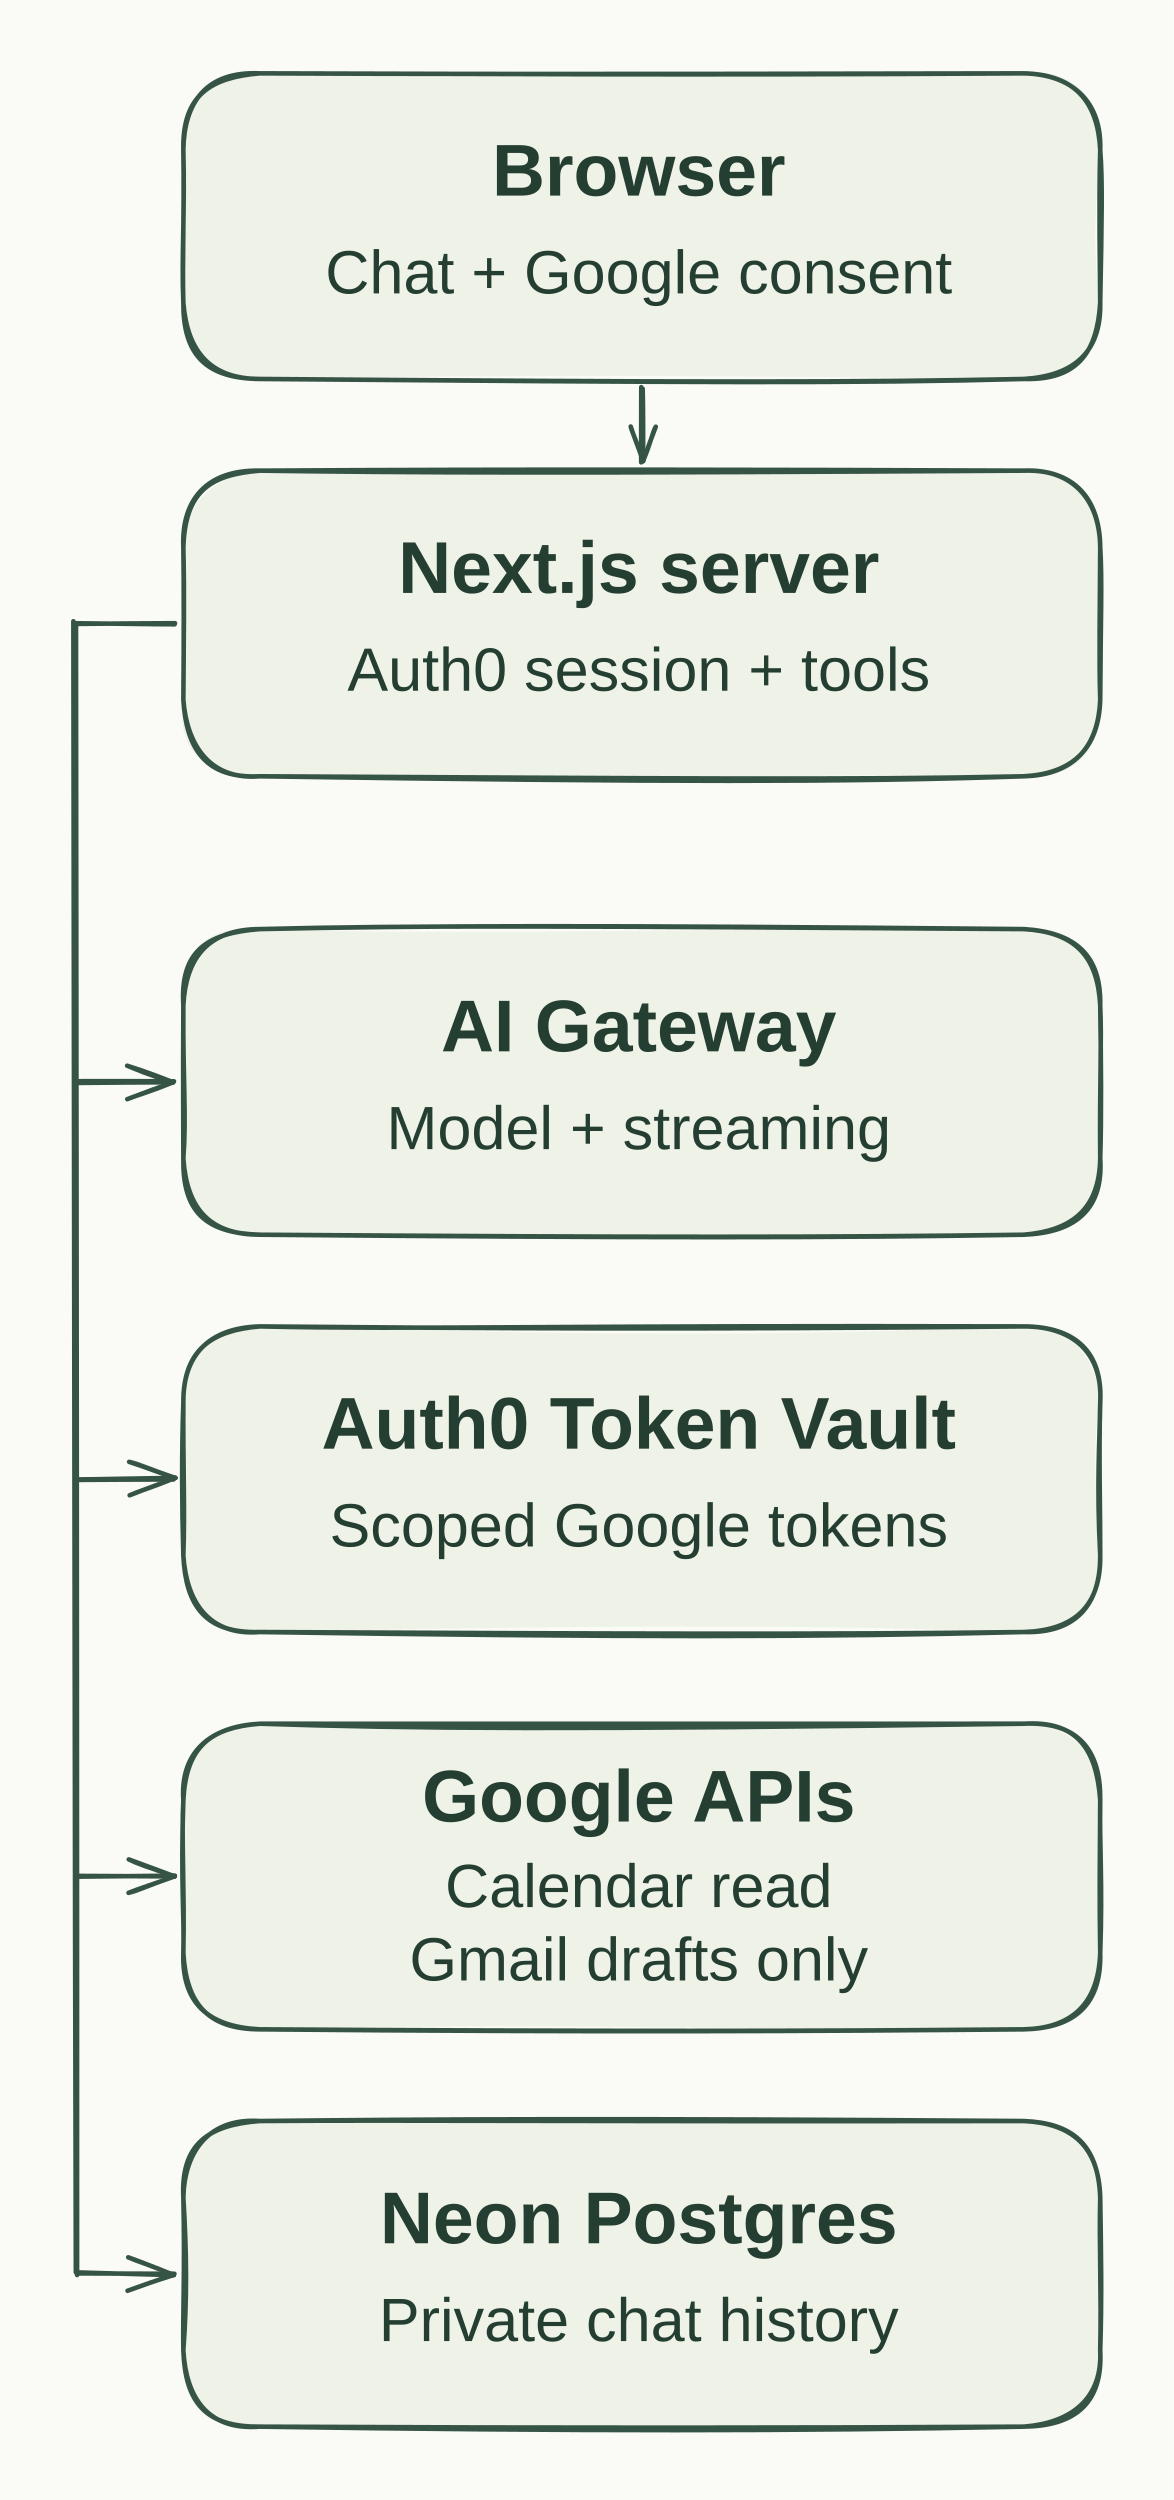
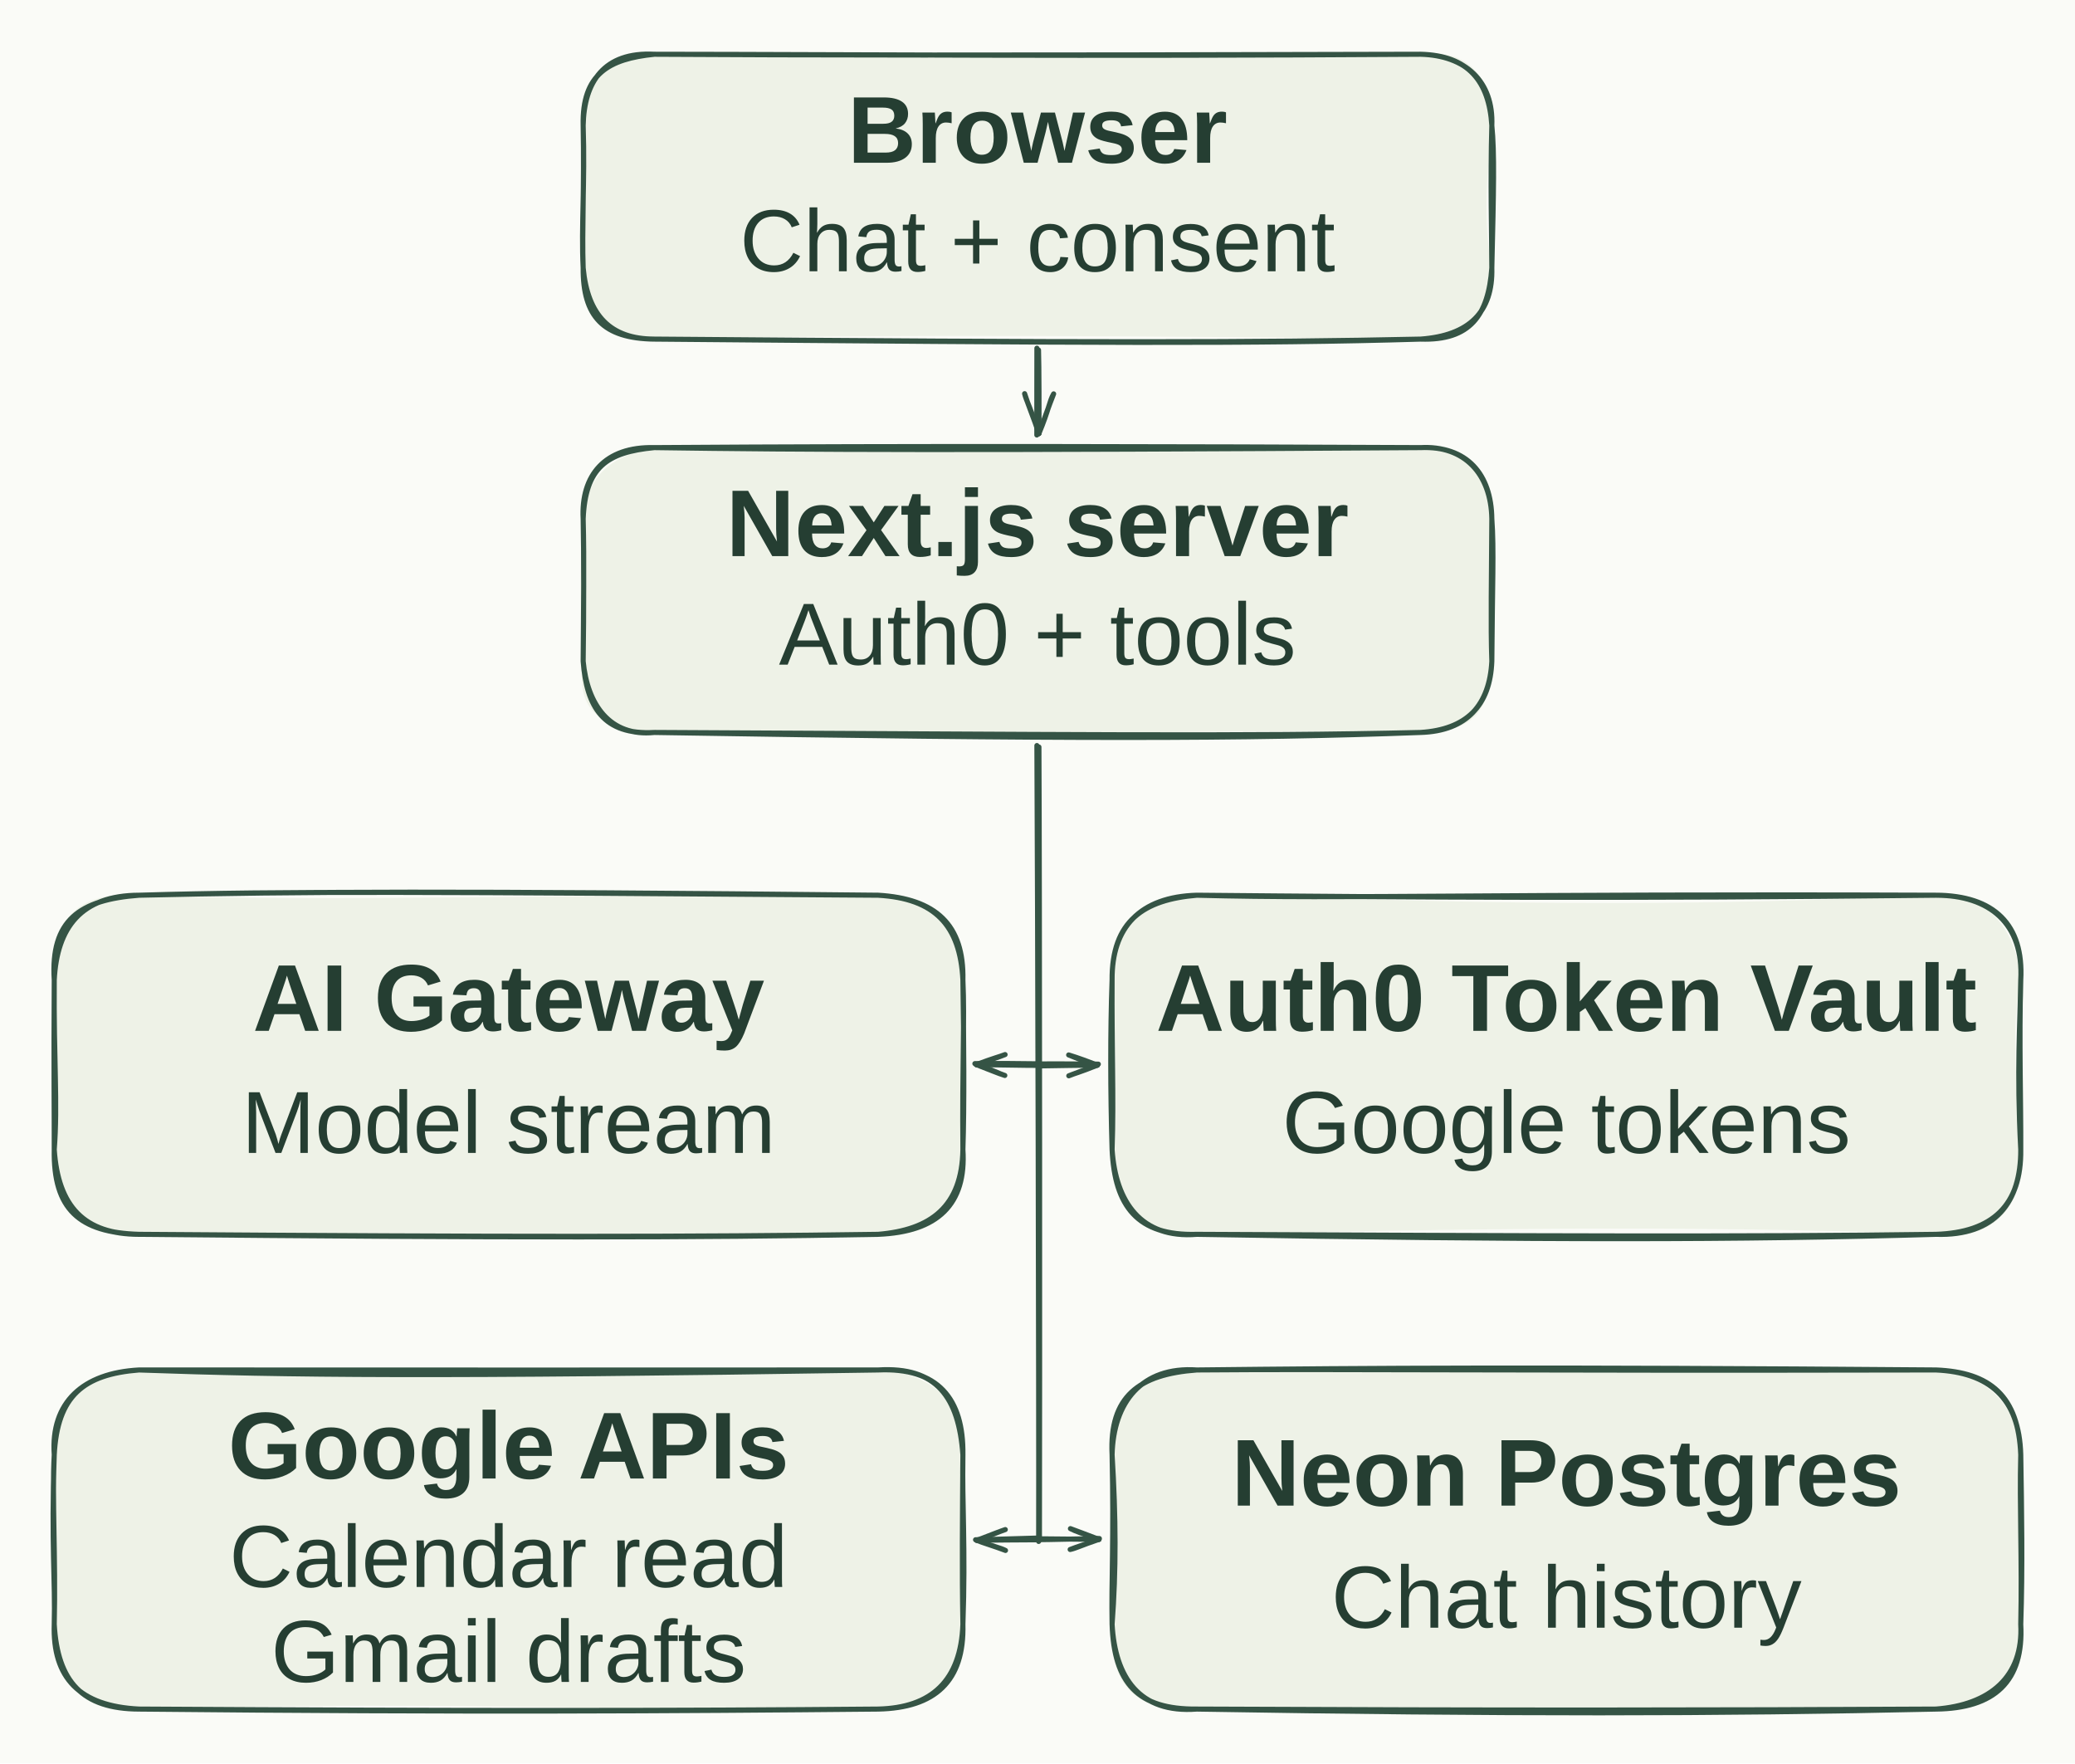
- <svg xmlns="http://www.w3.org/2000/svg" version="1.1" viewBox="0 0 383.992 818" width="383.992" height="818" role="img" aria-labelledby="architecture-title architecture-description">
+ <svg xmlns="http://www.w3.org/2000/svg" version="1.1" viewBox="0 0 612 520" width="612" height="520" role="img" aria-labelledby="architecture-title architecture-description">
  <defs>
    <style class="style-fonts">
      </style>
  </defs>
-   <rect x="0" y="0" width="383.992" height="818" fill="#fafbf7" />
-   <g stroke-linecap="round" transform="translate(59.99174 24) rotate(0 150 50)">
-     <path d="M25 0 C82.07 -1.2, 132.97 -0.44, 275 0 C293.81 -2.11, 300.33 11.1, 300 25 C298.43 41.45, 297.35 59.46, 300 75 C298.24 94.24, 293.4 98.42, 275 100 C191.46 99.08, 108.85 98.32, 25 100 C6.01 97.84, 0.28 93.53, 0 75 C-1.48 60.96, 1.1 53.17, 0 25 C1.71 7.74, 7.77 -0.37, 25 0" stroke="none" stroke-width="0" fill="#eef2e7" />
-     <path d="M25 0 C75.42 0.22, 124.85 0.32, 275 0 M25 0 C93.09 0.1, 160.89 0.7, 275 0 M275 0 C290.89 0.32, 300.53 9.31, 300 25 M275 0 C291.79 0.34, 299.2 9.37, 300 25 M300 25 C300.78 34.83, 300.52 47.49, 300 75 M300 25 C299.49 44.29, 299.94 63.6, 300 75 M300 75 C300.36 90.71, 291.96 98.97, 275 100 M300 75 C298.99 91.7, 292.23 100.49, 275 100 M275 100 C221.6 101.11, 167.67 101.12, 25 100 M275 100 C220.95 101.5, 166.97 101.18, 25 100 M25 100 C7.2 99.83, -0.11 91.98, 0 75 M25 100 C9.43 99.99, 1.3 91.72, 0 75 M0 75 C-0.65 60.49, 0.54 45.4, 0 25 M0 75 C-0.39 61.56, 0.34 46.95, 0 25 M0 25 C0.26 9.53, 7.4 -0.78, 25 0 M0 25 C-0.37 7.09, 8.94 1.36, 25 0" stroke="#355445" stroke-width="1.5" fill="none" />
+   <rect x="0" y="0" width="612" height="520" fill="#fafbf7" />
+   <g stroke-linecap="round" transform="translate(172 16) rotate(0 134 42)">
+     <path d="M21 0 C72.89 -1.11, 118.32 -0.31, 247 0 C263.15 -2.11, 268.33 9.77, 268 21 C266.48 34.85, 265.4 50.26, 268 63 C266.24 79.57, 262.73 82.42, 247 84 C171.52 83.17, 97.03 82.37, 21 84 C4.68 81.84, 0.28 78.86, 0 63 C-1.52 50.91, 1.06 45.07, 0 21 C1.71 6.41, 6.43 -0.37, 21 0" stroke="none" stroke-width="0" fill="#eef2e7" />
+     <path d="M21 0 C66.64 0.26, 111.24 0.36, 247 0 M21 0 C82.57 0.06, 143.82 0.68, 247 0 M247 0 C260.22 0.32, 268.53 7.98, 268 21 M247 0 C261.12 0.34, 267.2 8.04, 268 21 M268 21 C268.81 29.09, 268.54 40.01, 268 63 M268 21 C267.53 37.17, 267.98 53.37, 268 63 M268 63 C268.36 76.04, 261.29 82.97, 247 84 M268 63 C266.99 77.04, 261.56 84.49, 247 84 M247 84 C198.8 85.04, 150.05 85.05, 21 84 M247 84 C198.12 85.46, 149.33 85.13, 21 84 M21 84 C5.87 83.83, -0.11 77.32, 0 63 M21 84 C8.1 83.99, 1.3 77.06, 0 63 M0 63 C-0.62 50.79, 0.57 37.99, 0 21 M0 63 C-0.38 51.77, 0.35 39.38, 0 21 M0 21 C0.26 8.2, 6.07 -0.78, 21 0 M0 21 C-0.37 5.76, 7.61 1.36, 21 0" stroke="#355445" stroke-width="1.5" fill="none" />
  </g>
-   <g stroke-linecap="round" transform="translate(59.99174 154) rotate(0 150 50)">
-     <path d="M25 0 C86.85 -1.84, 143.23 -0.3, 275 0 C293.16 -1.42, 297.86 11.06, 300 25 C300.36 35.11, 298.19 51.13, 300 75 C299.27 94.02, 292.32 99.64, 275 100 C205.63 98.73, 140.41 101.78, 25 100 C6.49 98.47, -2.24 92.58, 0 75 C-0.86 59.72, -1.3 48.55, 0 25 C0.62 9.96, 10 2.06, 25 0" stroke="none" stroke-width="0" fill="#eef2e7" />
-     <path d="M25 0 C74.86 0.69, 125.67 0.89, 275 0 M25 0 C110.7 -0.53, 197.26 -0.32, 275 0 M275 0 C291.31 -0.56, 299.85 9.09, 300 25 M275 0 C290.53 -0.71, 299.78 9.03, 300 25 M300 25 C300.67 35.85, 300.14 48.78, 300 75 M300 25 C299.89 44.17, 299.59 62.8, 300 75 M300 75 C299.51 90.95, 291.05 99.14, 275 100 M300 75 C299.35 90.36, 291.41 99.59, 275 100 M275 100 C217.22 101.97, 159.36 101.99, 25 100 M275 100 C217.38 101.28, 159.44 100.65, 25 100 M25 100 C7.27 100.86, 0.99 91.1, 0 75 M25 100 C9.15 101.36, 1.21 90.4, 0 75 M0 75 C0.2 57.18, 0.18 37, 0 25 M0 75 C0.12 57.52, 0.38 39.51, 0 25 M0 25 C-0.68 9.53, 7.67 -0.37, 25 0 M0 25 C0.64 7.23, 8.17 1.35, 25 0" stroke="#355445" stroke-width="1.5" fill="none" />
+   <g stroke-linecap="round" transform="translate(172 132) rotate(0 134 42)">
+     <path d="M21 0 C77.18 -1.91, 127.63 -0.3, 247 0 C262.49 -1.42, 265.86 9.73, 268 21 C268.36 29.1, 266.19 43.12, 268 63 C267.27 79.35, 261.66 83.64, 247 84 C184.05 82.64, 125.45 85.84, 21 84 C5.16 82.47, -2.24 77.92, 0 63 C-0.82 50.02, -1.27 41.13, 0 21 C0.62 8.62, 8.67 2.06, 21 0" stroke="none" stroke-width="0" fill="#eef2e7" />
+     <path d="M21 0 C66.06 0.65, 112.1 0.86, 247 0 M21 0 C98.43 -0.53, 176.76 -0.31, 247 0 M247 0 C260.64 -0.56, 267.85 7.75, 268 21 M247 0 C259.86 -0.71, 267.78 7.7, 268 21 M268 21 C268.66 29.97, 268.14 41.02, 268 63 M268 21 C267.92 37.14, 267.62 52.73, 268 63 M268 63 C267.51 76.28, 260.38 83.14, 247 84 M268 63 C267.35 75.7, 260.74 83.59, 247 84 M247 84 C194.77 85.95, 142.46 85.97, 21 84 M247 84 C194.96 85.24, 142.57 84.58, 21 84 M21 84 C5.94 84.86, 0.99 76.43, 0 63 M21 84 C7.82 85.36, 1.21 75.74, 0 63 M0 63 C0.22 48.17, 0.2 30.98, 0 21 M0 63 C0.08 48.35, 0.34 33.16, 0 21 M0 21 C-0.68 8.2, 6.34 -0.37, 21 0 M0 21 C0.64 5.89, 6.84 1.35, 21 0" stroke="#355445" stroke-width="1.5" fill="none" />
  </g>
-   <g stroke-linecap="round" transform="translate(59.99174 304) rotate(0 150 50)">
-     <path d="M25 0 C91.63 2.1, 153.49 -0.16, 275 0 C292.5 -0.73, 301 11.03, 300 25 C302.29 44.36, 299.04 62.79, 300 75 C300.31 93.79, 291.25 100.87, 275 100 C224.38 102.95, 171.98 100.66, 25 100 C6.98 99.11, 0.84 91.64, 0 75 C-0.23 58.48, 1.9 43.92, 0 25 C-0.47 6.57, 6.64 -1.11, 25 0" stroke="none" stroke-width="0" fill="#eef2e7" />
-     <path d="M25 0 C74.3 -1.29, 124.54 -0.99, 275 0 M25 0 C79.28 -1.17, 132.66 -1.34, 275 0 M275 0 C291.73 0.95, 299.18 8.86, 300 25 M275 0 C292.02 1.01, 300.36 8.69, 300 25 M300 25 C300.55 36.88, 299.76 50.07, 300 75 M300 25 C300.28 42.86, 300.43 61.99, 300 75 M300 75 C301.07 91.19, 292.54 99.3, 275 100 M300 75 C299.72 91.78, 290.59 98.7, 275 100 M275 100 C212.83 100.87, 151.05 100.9, 25 100 M275 100 C212.84 101.06, 150.92 101.09, 25 100 M25 100 C7.34 99.48, -0.32 92.62, 0 75 M25 100 C8.87 99.97, 1.13 91.84, 0 75 M0 75 C1.05 61.47, -0.18 48.61, 0 25 M0 75 C0.03 63.49, -0.17 52.06, 0 25 M0 25 C0.78 9.53, 7.94 0.05, 25 0 M0 25 C-1.12 7.37, 7.4 1.33, 25 0" stroke="#355445" stroke-width="1.5" fill="none" />
+   <g stroke-linecap="round" transform="translate(16 264) rotate(0 134 50)">
+     <path d="M25 0 C83.42 2.07, 136.76 -0.34, 243 0 C260.5 -0.73, 269 11.03, 268 25 C270.29 44.36, 267.04 62.79, 268 75 C268.31 93.79, 259.25 100.87, 243 100 C199.04 102.9, 153.18 100.47, 25 100 C6.98 99.11, 0.84 91.64, 0 75 C-0.23 58.48, 1.9 43.92, 0 25 C-0.47 6.57, 6.64 -1.11, 25 0" stroke="none" stroke-width="0" fill="#eef2e7" />
+     <path d="M25 0 C67.86 -1.27, 111.71 -0.96, 243 0 M25 0 C72.39 -1.11, 118.81 -1.29, 243 0 M243 0 C259.73 0.95, 267.18 8.86, 268 25 M243 0 C260.02 1.01, 268.36 8.69, 268 25 M268 25 C268.55 36.88, 267.76 50.07, 268 75 M268 25 C268.28 42.86, 268.43 61.99, 268 75 M268 75 C269.07 91.19, 260.54 99.3, 243 100 M268 75 C267.72 91.78, 258.59 98.7, 243 100 M243 100 C188.71 100.77, 134.83 100.8, 25 100 M243 100 C188.74 101, 134.74 101.04, 25 100 M25 100 C7.34 99.48, -0.32 92.62, 0 75 M25 100 C8.87 99.97, 1.13 91.84, 0 75 M0 75 C1.05 61.47, -0.18 48.61, 0 25 M0 75 C0.03 63.49, -0.17 52.06, 0 25 M0 25 C0.78 9.53, 7.94 0.05, 25 0 M0 25 C-1.12 7.37, 7.4 1.33, 25 0" stroke="#355445" stroke-width="1.5" fill="none" />
  </g>
-   <g stroke-linecap="round" transform="translate(59.99174 434) rotate(0 150 50)">
-     <path d="M25 0 C96.41 1.47, 163.75 4.54, 275 0 C291.85 -0.05, 298.53 10.99, 300 25 C297.23 38.02, 298.48 54.46, 300 75 C301.35 93.56, 290.18 102.09, 275 100 C188.55 96.88, 103.54 98.41, 25 100 C7.46 99.75, -1.68 90.7, 0 75 C1.79 57.25, 0.9 39.29, 0 25 C-1.55 8.78, 8.87 1.32, 25 0" stroke="none" stroke-width="0" fill="#eef2e7" />
-     <path d="M25 0 C75.7 1.14, 125.36 -0.43, 275 0 M25 0 C96.89 0.65, 169.03 1.08, 275 0 M275 0 C292.15 0.07, 300.91 8.64, 300 25 M275 0 C290.76 -0.03, 300.94 8.35, 300 25 M300 25 C299.83 37.9, 298.78 51.35, 300 75 M300 25 C299.47 42.75, 300.07 61.19, 300 75 M300 75 C300.23 91.43, 291.63 99.47, 275 100 M300 75 C300.09 90.44, 292.53 100.56, 275 100 M275 100 C208.45 101.73, 142.73 101.77, 25 100 M275 100 C209.27 100.84, 143.38 100.56, 25 100 M25 100 C7.4 100.51, 0.78 91.73, 0 75 M25 100 C8.59 101.34, 1.04 90.52, 0 75 M0 75 C-0.5 58.16, -0.55 40.21, 0 25 M0 75 C0.54 59.45, -0.13 44.62, 0 25 M0 25 C-0.15 9.52, 8.21 0.46, 25 0 M0 25 C-0.11 7.5, 9.39 1.31, 25 0" stroke="#355445" stroke-width="1.5" fill="none" />
+   <g stroke-linecap="round" transform="translate(328 264) rotate(0 134 50)">
+     <path d="M25 0 C87.54 1.21, 145.76 4.49, 243 0 C259.85 -0.05, 266.53 10.99, 268 25 C265.23 38.02, 266.48 54.46, 268 75 C269.35 93.56, 258.18 102.09, 243 100 C167.42 97.01, 93.37 98.63, 25 100 C7.46 99.75, -1.68 90.7, 0 75 C1.79 57.25, 0.9 39.29, 0 25 C-1.55 8.78, 8.87 1.32, 25 0" stroke="none" stroke-width="0" fill="#eef2e7" />
+     <path d="M25 0 C69.35 1.18, 112.58 -0.49, 243 0 M25 0 C87.67 0.59, 150.6 1.05, 243 0 M243 0 C260.15 0.07, 268.91 8.64, 268 25 M243 0 C258.76 -0.03, 268.94 8.35, 268 25 M268 25 C267.83 37.9, 266.78 51.35, 268 75 M268 25 C267.47 42.75, 268.07 61.19, 268 75 M268 75 C268.23 91.43, 259.63 99.47, 243 100 M268 75 C268.09 90.44, 260.53 100.56, 243 100 M243 100 C184.8 101.69, 127.49 101.73, 25 100 M243 100 C185.71 100.78, 128.24 100.48, 25 100 M25 100 C7.4 100.51, 0.78 91.73, 0 75 M25 100 C8.59 101.34, 1.04 90.52, 0 75 M0 75 C-0.5 58.16, -0.55 40.21, 0 25 M0 75 C0.54 59.45, -0.13 44.62, 0 25 M0 25 C-0.15 9.52, 8.21 0.46, 25 0 M0 25 C-0.11 7.5, 9.39 1.31, 25 0" stroke="#355445" stroke-width="1.5" fill="none" />
  </g>
-   <g stroke-linecap="round" transform="translate(59.99174 564) rotate(0 150 50)">
-     <path d="M25 0 C101.19 -0.3, 174.01 -1.04, 275 0 C291.19 0.64, 301.66 10.96, 300 25 C299.16 37.27, 299.33 46.12, 300 75 C302.39 93.34, 289.11 97.71, 275 100 C207.3 101.11, 135.1 97.3, 25 100 C7.94 100.39, 1.4 89.76, 0 75 C2.41 66.01, -1.5 54.67, 0 25 C-2.64 10.99, 11.11 -1.85, 25 0" stroke="none" stroke-width="0" fill="#eef2e7" />
-     <path d="M25 0 C75.15 1.61, 124.23 2.1, 275 0 M25 0 C115.47 0.01, 205.41 0.06, 275 0 M275 0 C292.57 -0.81, 300.24 8.42, 300 25 M275 0 C292.26 -1.08, 298.76 8.01, 300 25 M300 25 C299.72 38.93, 300.8 52.64, 300 75 M300 25 C299.87 42.63, 299.71 59.19, 300 75 M300 75 C299.39 91.67, 290.72 99.64, 275 100 M300 75 C300.45 91.86, 291.71 99.67, 275 100 M275 100 C206.03 100.64, 136.38 100.69, 25 100 M275 100 C205.71 100.62, 135.85 101, 25 100 M25 100 C7.47 99.14, -0.53 90.85, 0 75 M25 100 C8.31 99.95, 0.96 91.96, 0 75 M0 75 C0.35 62.45, -0.91 51.81, 0 25 M0 75 C0.46 55.41, -0.69 37.17, 0 25 M0 25 C-1.09 9.52, 8.48 0.88, 25 0 M0 25 C0.9 7.64, 8.61 1.3, 25 0" stroke="#355445" stroke-width="1.5" fill="none" />
+   <g stroke-linecap="round" transform="translate(16 404) rotate(0 134 50)">
+     <path d="M25 0 C91.67 -0.08, 154.76 -0.87, 243 0 C259.19 0.64, 269.66 10.96, 268 25 C267.16 37.27, 267.33 46.12, 268 75 C270.39 93.34, 257.11 97.71, 243 100 C184.27 101.3, 120.75 97.24, 25 100 C7.94 100.39, 1.4 89.76, 0 75 C2.41 66.01, -1.5 54.67, 0 25 C-2.64 10.99, 11.11 -1.85, 25 0" stroke="none" stroke-width="0" fill="#eef2e7" />
+     <path d="M25 0 C68.75 1.55, 111.38 2.07, 243 0 M25 0 C103.99 0.02, 182.39 0.06, 243 0 M243 0 C260.57 -0.81, 268.24 8.42, 268 25 M243 0 C260.26 -1.08, 266.76 8.01, 268 25 M268 25 C267.72 38.93, 268.8 52.64, 268 75 M268 25 C267.87 42.63, 267.71 59.19, 268 75 M268 75 C267.39 91.67, 258.72 99.64, 243 100 M268 75 C268.45 91.86, 259.71 99.67, 243 100 M243 100 C182.98 100.52, 122.24 100.57, 25 100 M243 100 C182.67 100.57, 121.74 100.97, 25 100 M25 100 C7.47 99.14, -0.53 90.85, 0 75 M25 100 C8.31 99.95, 0.96 91.96, 0 75 M0 75 C0.35 62.45, -0.91 51.81, 0 25 M0 75 C0.46 55.41, -0.69 37.17, 0 25 M0 25 C-1.09 9.52, 8.48 0.88, 25 0 M0 25 C0.9 7.64, 8.61 1.3, 25 0" stroke="#355445" stroke-width="1.5" fill="none" />
  </g>
-   <g stroke-linecap="round" transform="translate(59.99174 694) rotate(0 150 50)">
-     <path d="M25 0 C105.97 -0.94, 184.27 -0.9, 275 0 C290.54 1.33, 299.19 10.92, 300 25 C301.09 40.92, 300.18 57.78, 300 75 C297.82 93.11, 293.64 98.93, 275 100 C221.47 100.76, 166.67 100.76, 25 100 C8.42 101.02, -1.12 94.42, 0 75 C-2.57 64.77, 1.7 50.04, 0 25 C1.87 7.6, 7.74 0.58, 25 0" stroke="none" stroke-width="0" fill="#eef2e7" />
-     <path d="M25 0 C74.59 -0.37, 125.05 0.22, 275 0 M25 0 C83.08 -0.62, 140.8 -0.96, 275 0 M275 0 C290.6 0.71, 299.56 8.19, 300 25 M275 0 C291 0.64, 299.33 7.67, 300 25 M300 25 C299.6 39.95, 300.42 56.33, 300 75 M300 25 C300.26 41.32, 300.56 58.39, 300 75 M300 75 C300.94 91.91, 292.21 99.81, 275 100 M300 75 C300.82 90.51, 290.9 98.78, 275 100 M275 100 C201.65 101.5, 128.07 101.56, 25 100 M275 100 C201.17 100.41, 127.33 100.47, 25 100 M25 100 C7.54 100.17, 0.57 92.37, 0 75 M25 100 C8.02 101.32, 0.87 90.63, 0 75 M0 75 C1.2 59.14, 1.13 43.41, 0 25 M0 75 C-0.23 62.57, 0.55 49.73, 0 25 M0 25 C0.37 9.52, 8.75 -1.11, 25 0 M0 25 C-0.85 7.78, 7.84 1.28, 25 0" stroke="#355445" stroke-width="1.5" fill="none" />
+   <g stroke-linecap="round" transform="translate(328 404) rotate(0 134 50)">
+     <path d="M25 0 C95.79 -0.94, 163.75 -0.91, 243 0 C258.54 1.33, 267.19 10.92, 268 25 C269.09 40.92, 268.18 57.78, 268 75 C265.82 93.11, 261.64 98.93, 243 100 C196.25 100.72, 148.13 100.72, 25 100 C8.42 101.02, -1.12 94.42, 0 75 C-2.57 64.77, 1.7 50.04, 0 25 C1.87 7.6, 7.74 0.58, 25 0" stroke="none" stroke-width="0" fill="#eef2e7" />
+     <path d="M25 0 C68.16 -0.36, 112.25 0.27, 243 0 M25 0 C75.66 -0.56, 125.94 -0.92, 243 0 M243 0 C258.6 0.71, 267.56 8.19, 268 25 M243 0 C259 0.64, 267.33 7.67, 268 25 M268 25 C267.6 39.95, 268.42 56.33, 268 75 M268 25 C268.26 41.32, 268.56 58.39, 268 75 M268 75 C268.94 91.91, 260.21 99.81, 243 100 M268 75 C268.82 90.51, 258.9 98.78, 243 100 M243 100 C179.07 101.44, 114.9 101.5, 25 100 M243 100 C178.6 100.35, 114.19 100.42, 25 100 M25 100 C7.54 100.17, 0.57 92.37, 0 75 M25 100 C8.02 101.32, 0.87 90.63, 0 75 M0 75 C1.2 59.14, 1.13 43.41, 0 25 M0 75 C-0.23 62.57, 0.55 49.73, 0 25 M0 25 C0.37 9.52, 8.75 -1.11, 25 0 M0 25 C-0.85 7.78, 7.84 1.28, 25 0" stroke="#355445" stroke-width="1.5" fill="none" />
  </g>
  <g stroke-linecap="round">
-     <g transform="translate(209.9917 127) rotate(0 0 12)">
-       <path d="M-0.18 -0.32 C-0.17 3.72, -0.23 20.23, -0.2 24.28 M0.3 0.21 C0.45 4.15, 0.49 19.84, 0.41 23.87" stroke="#355445" stroke-width="1.5" fill="none" />
+     <g transform="translate(306 103) rotate(0 0 12.5)">
+       <path d="M-0.18 -0.32 C-0.17 3.89, -0.23 21.06, -0.2 25.28 M0.3 0.21 C0.45 4.32, 0.49 20.67, 0.41 24.87" stroke="#355445" stroke-width="1.5" fill="none" />
    </g>
-     <g transform="translate(209.9917 127) rotate(0 0 12)">
-       <path d="M-3.62 12.56 C-3.17 14.61, -1.69 17.12, 0.41 23.87 M-3.62 12.56 C-2.51 16.1, -1.1 19.27, 0.41 23.87" stroke="#355445" stroke-width="1.5" fill="none" />
+     <g transform="translate(306 103) rotate(0 0 12.5)">
+       <path d="M-3.8 13.09 C-3.32 15.22, -1.78 17.84, 0.41 24.87 M-3.8 13.09 C-2.64 16.78, -1.17 20.08, 0.41 24.87" stroke="#355445" stroke-width="1.5" fill="none" />
    </g>
-     <g transform="translate(209.9917 127) rotate(0 0 12)">
-       <path d="M4.58 12.62 C3.4 14.63, 3.24 17.13, 0.41 23.87 M4.58 12.62 C3.2 16.11, 2.12 19.27, 0.41 23.87" stroke="#355445" stroke-width="1.5" fill="none" />
+     <g transform="translate(306 103) rotate(0 0 12.5)">
+       <path d="M4.76 13.15 C3.52 15.25, 3.35 17.85, 0.41 24.87 M4.76 13.15 C3.32 16.79, 2.19 20.08, 0.41 24.87" stroke="#355445" stroke-width="1.5" fill="none" />
    </g>
  </g>
  <mask />
  <g stroke-linecap="round">
-     <g transform="translate(24.99174 204) rotate(0 16 0)">
-       <path d="M0.2 0.14 C5.63 0.1, 26.99 -0.11, 32.27 -0.09 M-0.08 -0.07 C5.36 -0.07, 26.88 0.3, 32.16 0.27" stroke="#355445" stroke-width="1.5" fill="none" />
+     <g transform="translate(306 220) rotate(0 0 117)">
+       <path d="M0.42 0.29 C0.63 39.22, 0.68 194.78, 0.57 233.81 M-0.18 -0.14 C0.05 38.86, 0.44 195.64, 0.34 234.57" stroke="#355445" stroke-width="1.5" fill="none" />
    </g>
  </g>
  <mask />
  <g stroke-linecap="round">
-     <g transform="translate(24.99174 204) rotate(0 0 270)">
-       <path d="M-0.12 -0.1 C0.03 89.91, 0.29 450.42, 0.23 540.38 M-0.99 -0.73 C-0.85 89.05, -0.49 449.23, -0.18 539.39" stroke="#355445" stroke-width="1.5" fill="none" />
+     <g transform="translate(288 314) rotate(0 9 0)">
+       <path d="M-0.06 -0.05 C3.01 -0.04, 15.14 0.2, 18.11 0.18 M-0.47 -0.34 C2.6 -0.45, 14.77 -0.36, 17.91 -0.29" stroke="#355445" stroke-width="1.5" fill="none" />
+     </g>
+     <g transform="translate(288 314) rotate(0 9 0)">
+       <path d="M8.44 -3.01 C6.71 -2.33, 5.2 -2.03, -0.06 -0.05 M8.44 -3.01 C6.31 -2.14, 4.22 -1.54, -0.06 -0.05" stroke="#355445" stroke-width="1.5" fill="none" />
+     </g>
+     <g transform="translate(288 314) rotate(0 9 0)">
+       <path d="M8.36 3.15 C6.63 2.6, 5.14 1.66, -0.06 -0.05 M8.36 3.15 C6.24 2.49, 4.18 1.56, -0.06 -0.05" stroke="#355445" stroke-width="1.5" fill="none" />
    </g>
  </g>
  <mask />
  <g stroke-linecap="round">
-     <g transform="translate(24.99174 354) rotate(0 16 0)">
-       <path d="M-0.31 -0.23 C5.07 -0.3, 26.51 -0.24, 31.94 -0.19 M0.11 0.34 C5.47 0.29, 26.32 0.1, 31.66 0.12" stroke="#355445" stroke-width="1.5" fill="none" />
+     <g transform="translate(306 314) rotate(0 9 0)">
+       <path d="M-0.31 -0.23 C2.73 -0.3, 14.85 -0.24, 17.94 -0.19 M0.11 0.34 C3.13 0.29, 14.65 0.1, 17.66 0.12" stroke="#355445" stroke-width="1.5" fill="none" />
    </g>
-     <g transform="translate(24.99174 354) rotate(0 16 0)">
-       <path d="M16.65 5.65 C19.3 4.5, 22.36 3.87, 31.66 0.12 M16.65 5.65 C21.68 3.71, 26.42 1.99, 31.66 0.12" stroke="#355445" stroke-width="1.5" fill="none" />
+     <g transform="translate(306 314) rotate(0 9 0)">
+       <path d="M9.23 3.25 C10.72 2.6, 12.44 2.24, 17.66 0.12 M9.23 3.25 C12.05 2.16, 14.72 1.18, 17.66 0.12" stroke="#355445" stroke-width="1.5" fill="none" />
    </g>
-     <g transform="translate(24.99174 354) rotate(0 16 0)">
-       <path d="M16.61 -5.3 C19.29 -4.26, 22.36 -2.7, 31.66 0.12 M16.61 -5.3 C21.66 -3.73, 26.42 -1.95, 31.66 0.12" stroke="#355445" stroke-width="1.5" fill="none" />
+     <g transform="translate(306 314) rotate(0 9 0)">
+       <path d="M9.19 -2.9 C10.7 -2.32, 12.42 -1.45, 17.66 0.12 M9.19 -2.9 C12.03 -2.03, 14.71 -1.04, 17.66 0.12" stroke="#355445" stroke-width="1.5" fill="none" />
    </g>
  </g>
  <mask />
  <g stroke-linecap="round">
-     <g transform="translate(24.99174 484) rotate(0 16 0)">
-       <path d="M0.07 0.23 C5.42 0.19, 26.44 0.07, 31.78 0.08 M-0.27 0.07 C5.2 0.07, 27 -0.4, 32.38 -0.44" stroke="#355445" stroke-width="1.5" fill="none" />
+     <g transform="translate(288 454) rotate(0 9 0)">
+       <path d="M0.07 0.23 C3.09 0.19, 14.77 0.07, 17.78 0.08 M-0.27 0.07 C2.87 0.07, 15.33 -0.4, 18.38 -0.44" stroke="#355445" stroke-width="1.5" fill="none" />
    </g>
-     <g transform="translate(24.99174 484) rotate(0 16 0)">
-       <path d="M17.43 5.26 C20.75 3.77, 23.51 3.16, 32.38 -0.44 M17.43 5.26 C23.32 2.89, 29.01 0.99, 32.38 -0.44" stroke="#355445" stroke-width="1.5" fill="none" />
+     <g transform="translate(288 454) rotate(0 9 0)">
+       <path d="M8.5 -2.93 C7.01 -2.48, 5.2 -1.56, 0.07 0.23 M8.5 -2.93 C5.22 -1.79, 1.83 -0.36, 0.07 0.23" stroke="#355445" stroke-width="1.5" fill="none" />
    </g>
-     <g transform="translate(24.99174 484) rotate(0 16 0)">
-       <path d="M17.26 -5.68 C20.64 -4.98, 23.44 -3.4, 32.38 -0.44 M17.26 -5.68 C23.23 -3.77, 28.99 -1.38, 32.38 -0.44" stroke="#355445" stroke-width="1.5" fill="none" />
+     <g transform="translate(288 454) rotate(0 9 0)">
+       <path d="M8.56 3.22 C7.05 2.44, 5.22 2.14, 0.07 0.23 M8.56 3.22 C5.25 1.95, 1.83 0.97, 0.07 0.23" stroke="#355445" stroke-width="1.5" fill="none" />
    </g>
  </g>
  <mask />
  <g stroke-linecap="round">
-     <g transform="translate(24.99174 614) rotate(0 16 0)">
-       <path d="M-0.18 0.05 C5.25 0.05, 26.89 -0.27, 32.25 -0.29 M0.3 -0.21 C5.74 -0.15, 26.88 -0.1, 32.13 -0.04" stroke="#355445" stroke-width="1.5" fill="none" />
+     <g transform="translate(306 454) rotate(0 9 0)">
+       <path d="M-0.18 0.05 C2.91 0.05, 15.22 -0.27, 18.25 -0.29 M0.3 -0.21 C3.41 -0.15, 15.21 -0.1, 18.13 -0.04" stroke="#355445" stroke-width="1.5" fill="none" />
    </g>
-     <g transform="translate(24.99174 614) rotate(0 16 0)">
-       <path d="M17.06 5.34 C20.16 4.66, 22.66 3.2, 32.13 -0.04 M17.06 5.34 C20.87 3.8, 25.06 2.53, 32.13 -0.04" stroke="#355445" stroke-width="1.5" fill="none" />
+     <g transform="translate(306 454) rotate(0 9 0)">
+       <path d="M9.63 2.94 C11.38 2.57, 12.79 1.76, 18.13 -0.04 M9.63 2.94 C11.78 2.09, 14.15 1.39, 18.13 -0.04" stroke="#355445" stroke-width="1.5" fill="none" />
    </g>
-     <g transform="translate(24.99174 614) rotate(0 16 0)">
-       <path d="M17.13 -5.61 C20.18 -4.09, 22.67 -3.36, 32.13 -0.04 M17.13 -5.61 C20.94 -4.25, 25.12 -2.63, 32.13 -0.04" stroke="#355445" stroke-width="1.5" fill="none" />
+     <g transform="translate(306 454) rotate(0 9 0)">
+       <path d="M9.71 -3.21 C11.42 -2.35, 12.82 -1.93, 18.13 -0.04 M9.71 -3.21 C11.85 -2.44, 14.19 -1.52, 18.13 -0.04" stroke="#355445" stroke-width="1.5" fill="none" />
    </g>
  </g>
  <mask />
-   <g stroke-linecap="round">
-     <g transform="translate(24.99174 744) rotate(0 16 0)">
-       <path d="M0.2 -0.14 C5.6 -0.1, 26.81 -0.07, 32.08 -0.02 M-0.08 -0.48 C5.31 -0.37, 26.6 0.36, 31.88 0.37" stroke="#355445" stroke-width="1.5" fill="none" />
-     </g>
-     <g transform="translate(24.99174 744) rotate(0 16 0)">
-       <path d="M16.74 5.54 C19.57 4.6, 22.77 3.23, 31.88 0.37 M16.74 5.54 C21.94 3.71, 26.67 1.93, 31.88 0.37" stroke="#355445" stroke-width="1.5" fill="none" />
-     </g>
-     <g transform="translate(24.99174 744) rotate(0 16 0)">
-       <path d="M16.96 -5.41 C19.72 -4.15, 22.88 -3.34, 31.88 0.37 M16.96 -5.41 C22.11 -3.56, 26.76 -1.66, 31.88 0.37" stroke="#355445" stroke-width="1.5" fill="none" />
-     </g>
-   </g>
-   <mask />
-   <g transform="translate(-11 4)">
-     <text x="220" y="60" text-anchor="middle" font-family="Arial, sans-serif" font-size="24" font-weight="600" fill="#253e32">Browser</text>
-     <text x="220" y="92" text-anchor="middle" font-family="Arial, sans-serif" font-size="20" font-weight="400" fill="#253e32">Chat + Google consent</text>
-     <text x="220" y="190" text-anchor="middle" font-family="Arial, sans-serif" font-size="24" font-weight="600" fill="#253e32">Next.js server</text>
-     <text x="220" y="222" text-anchor="middle" font-family="Arial, sans-serif" font-size="20" font-weight="400" fill="#253e32">Auth0 session + tools</text>
-     <text x="220" y="340" text-anchor="middle" font-family="Arial, sans-serif" font-size="24" font-weight="600" fill="#253e32">AI Gateway</text>
-     <text x="220" y="372" text-anchor="middle" font-family="Arial, sans-serif" font-size="20" font-weight="400" fill="#253e32">Model + streaming</text>
-     <text x="220" y="470" text-anchor="middle" font-family="Arial, sans-serif" font-size="24" font-weight="600" fill="#253e32">Auth0 Token Vault</text>
-     <text x="220" y="502" text-anchor="middle" font-family="Arial, sans-serif" font-size="20" font-weight="400" fill="#253e32">Scoped Google tokens</text>
-     <text x="220" y="592" text-anchor="middle" font-family="Arial, sans-serif" font-size="24" font-weight="600" fill="#253e32">Google APIs</text>
-     <text x="220" y="620" text-anchor="middle" font-family="Arial, sans-serif" font-size="20" font-weight="400" fill="#253e32">Calendar read</text>
-     <text x="220" y="644" text-anchor="middle" font-family="Arial, sans-serif" font-size="20" font-weight="400" fill="#253e32">Gmail drafts only</text>
-     <text x="220" y="730" text-anchor="middle" font-family="Arial, sans-serif" font-size="24" font-weight="600" fill="#253e32">Neon Postgres</text>
-     <text x="220" y="762" text-anchor="middle" font-family="Arial, sans-serif" font-size="20" font-weight="400" fill="#253e32">Private chat history</text>
+   <g transform="translate(-4 4)">
+     <text x="310" y="44" text-anchor="middle" font-family="Arial, sans-serif" font-size="28" font-weight="600" fill="#253e32">Browser</text>
+     <text x="310" y="76" text-anchor="middle" font-family="Arial, sans-serif" font-size="26" font-weight="400" fill="#253e32">Chat + consent</text>
+     <text x="310" y="160" text-anchor="middle" font-family="Arial, sans-serif" font-size="28" font-weight="600" fill="#253e32">Next.js server</text>
+     <text x="310" y="192" text-anchor="middle" font-family="Arial, sans-serif" font-size="26" font-weight="400" fill="#253e32">Auth0 + tools</text>
+     <text x="154" y="300" text-anchor="middle" font-family="Arial, sans-serif" font-size="28" font-weight="600" fill="#253e32">AI Gateway</text>
+     <text x="154" y="336" text-anchor="middle" font-family="Arial, sans-serif" font-size="26" font-weight="400" fill="#253e32">Model stream</text>
+     <text x="466" y="300" text-anchor="middle" font-family="Arial, sans-serif" font-size="28" font-weight="600" fill="#253e32">Auth0 Token Vault</text>
+     <text x="466" y="336" text-anchor="middle" font-family="Arial, sans-serif" font-size="26" font-weight="400" fill="#253e32">Google tokens</text>
+     <text x="154" y="432" text-anchor="middle" font-family="Arial, sans-serif" font-size="28" font-weight="600" fill="#253e32">Google APIs</text>
+     <text x="154" y="464" text-anchor="middle" font-family="Arial, sans-serif" font-size="26" font-weight="400" fill="#253e32">Calendar read</text>
+     <text x="154" y="492" text-anchor="middle" font-family="Arial, sans-serif" font-size="26" font-weight="400" fill="#253e32">Gmail drafts</text>
+     <text x="466" y="440" text-anchor="middle" font-family="Arial, sans-serif" font-size="28" font-weight="600" fill="#253e32">Neon Postgres</text>
+     <text x="466" y="476" text-anchor="middle" font-family="Arial, sans-serif" font-size="26" font-weight="400" fill="#253e32">Chat history</text>
  </g>
</svg>
